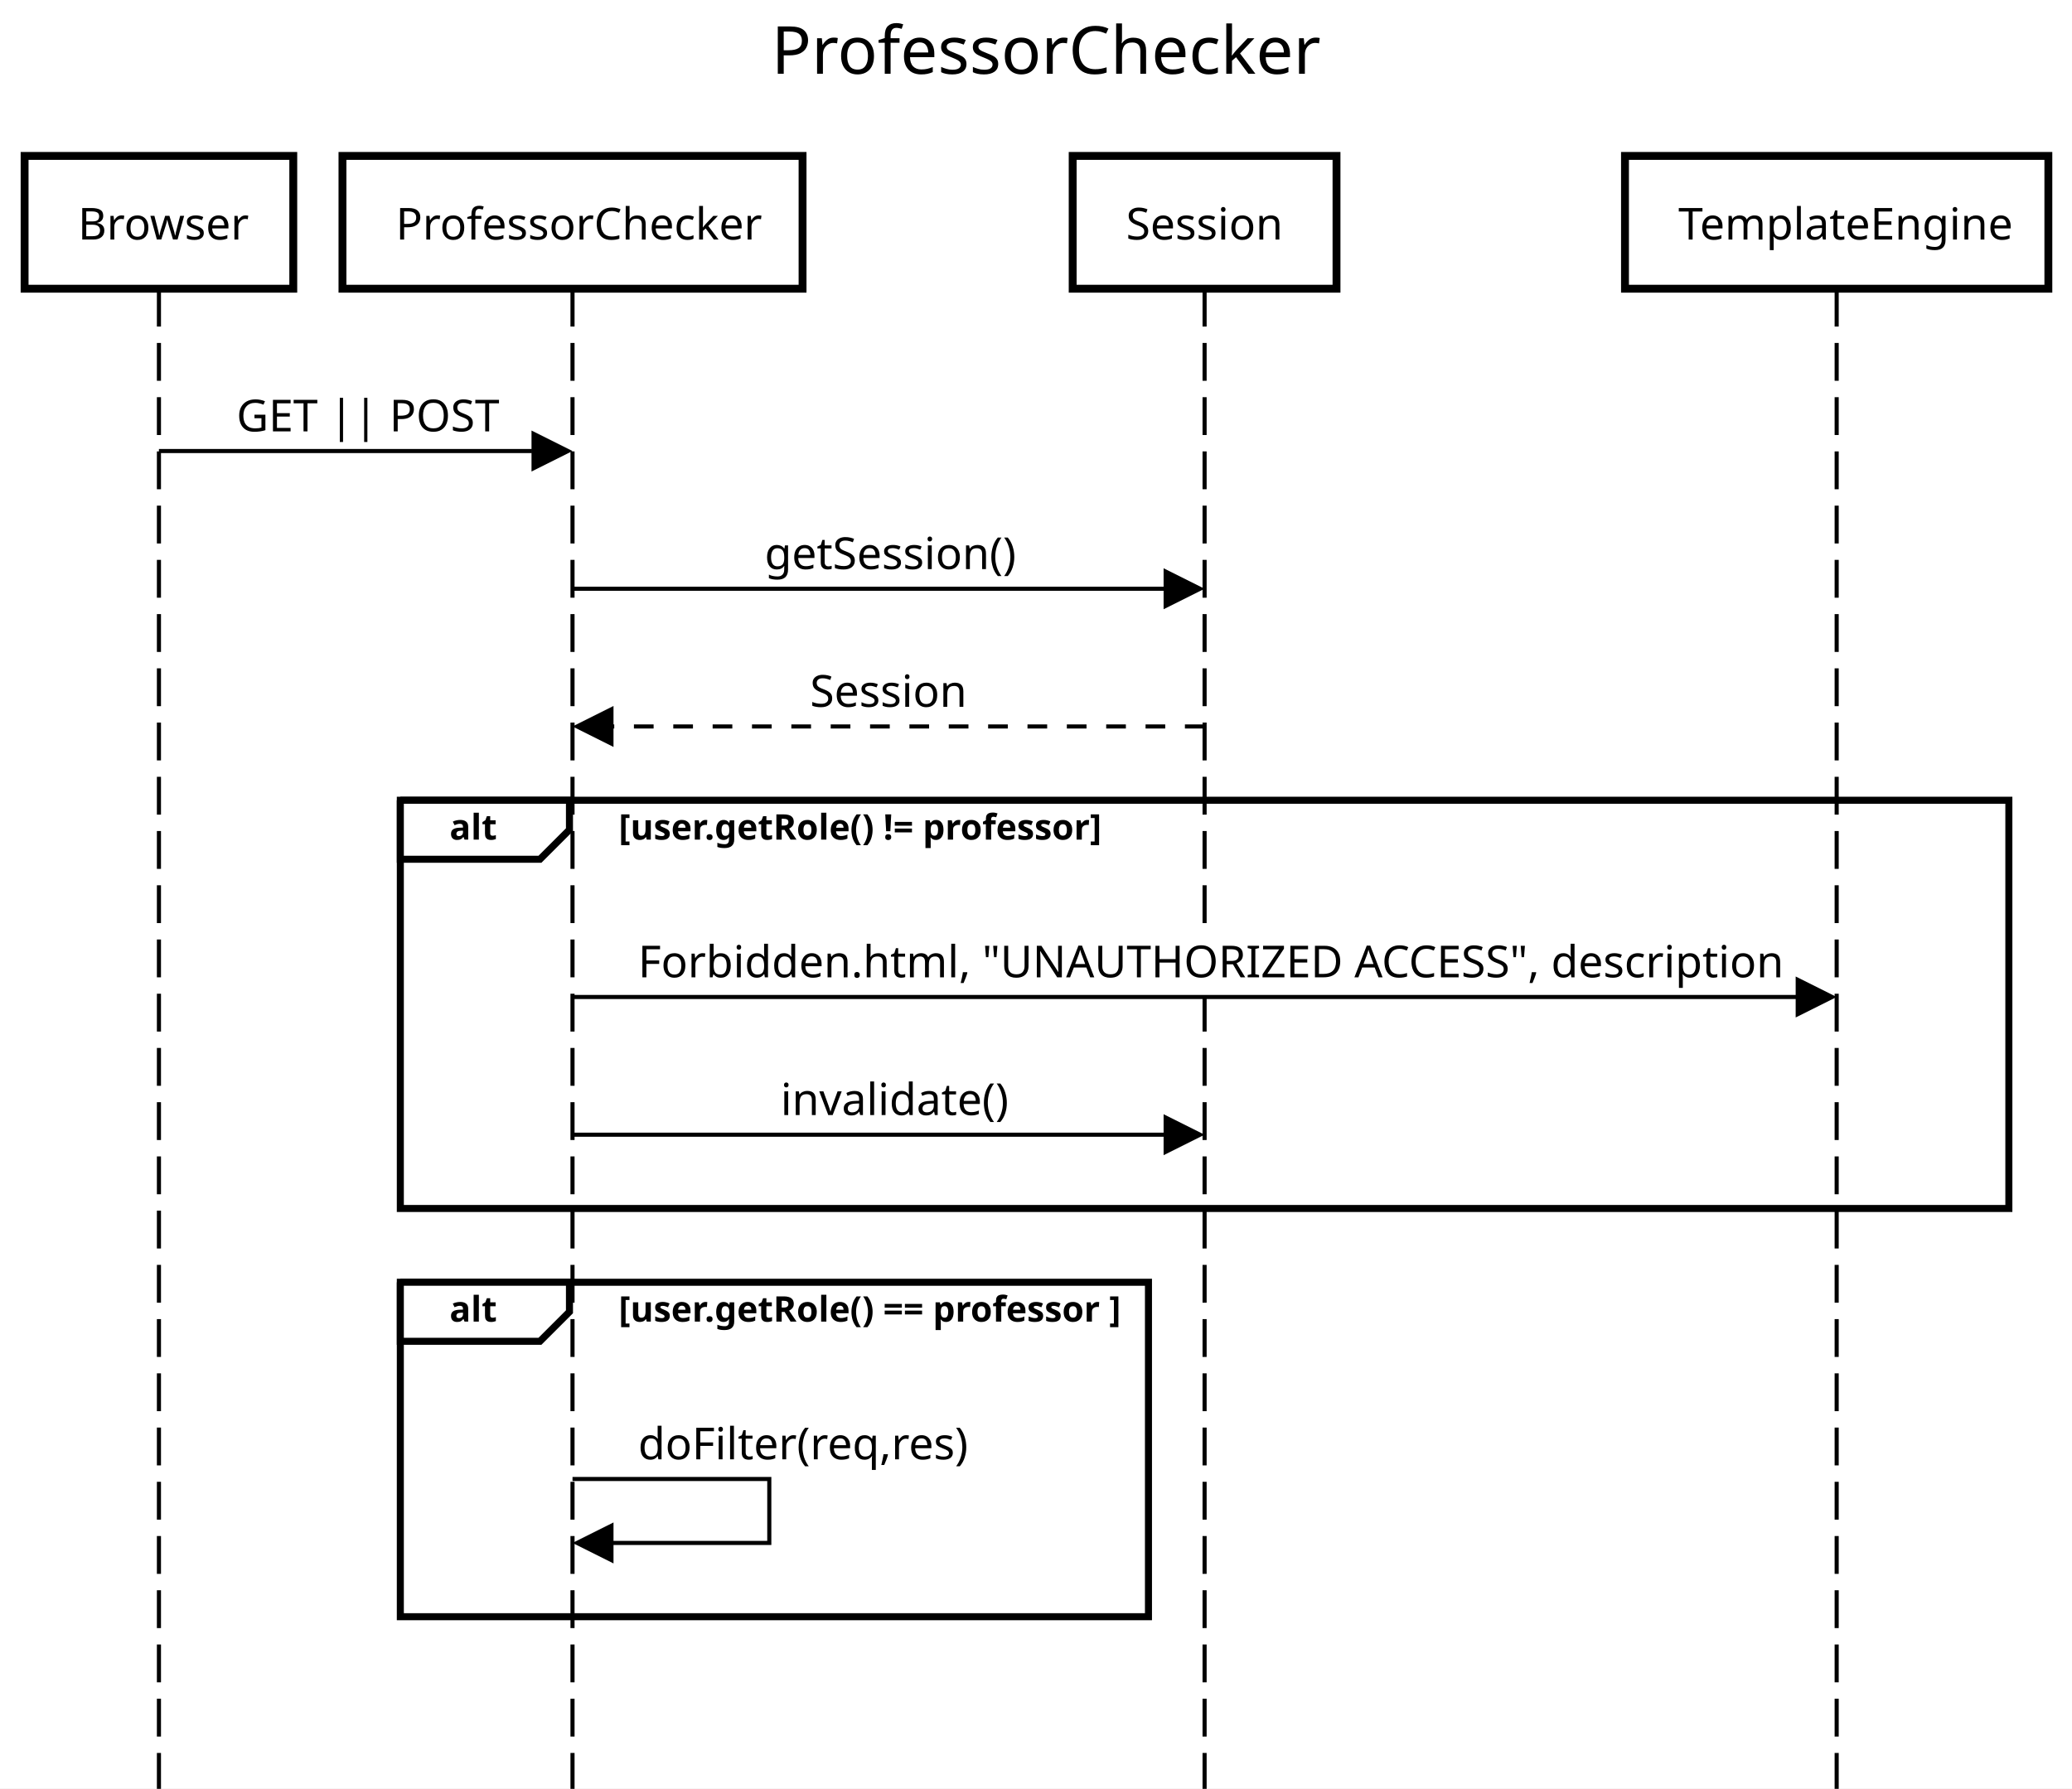
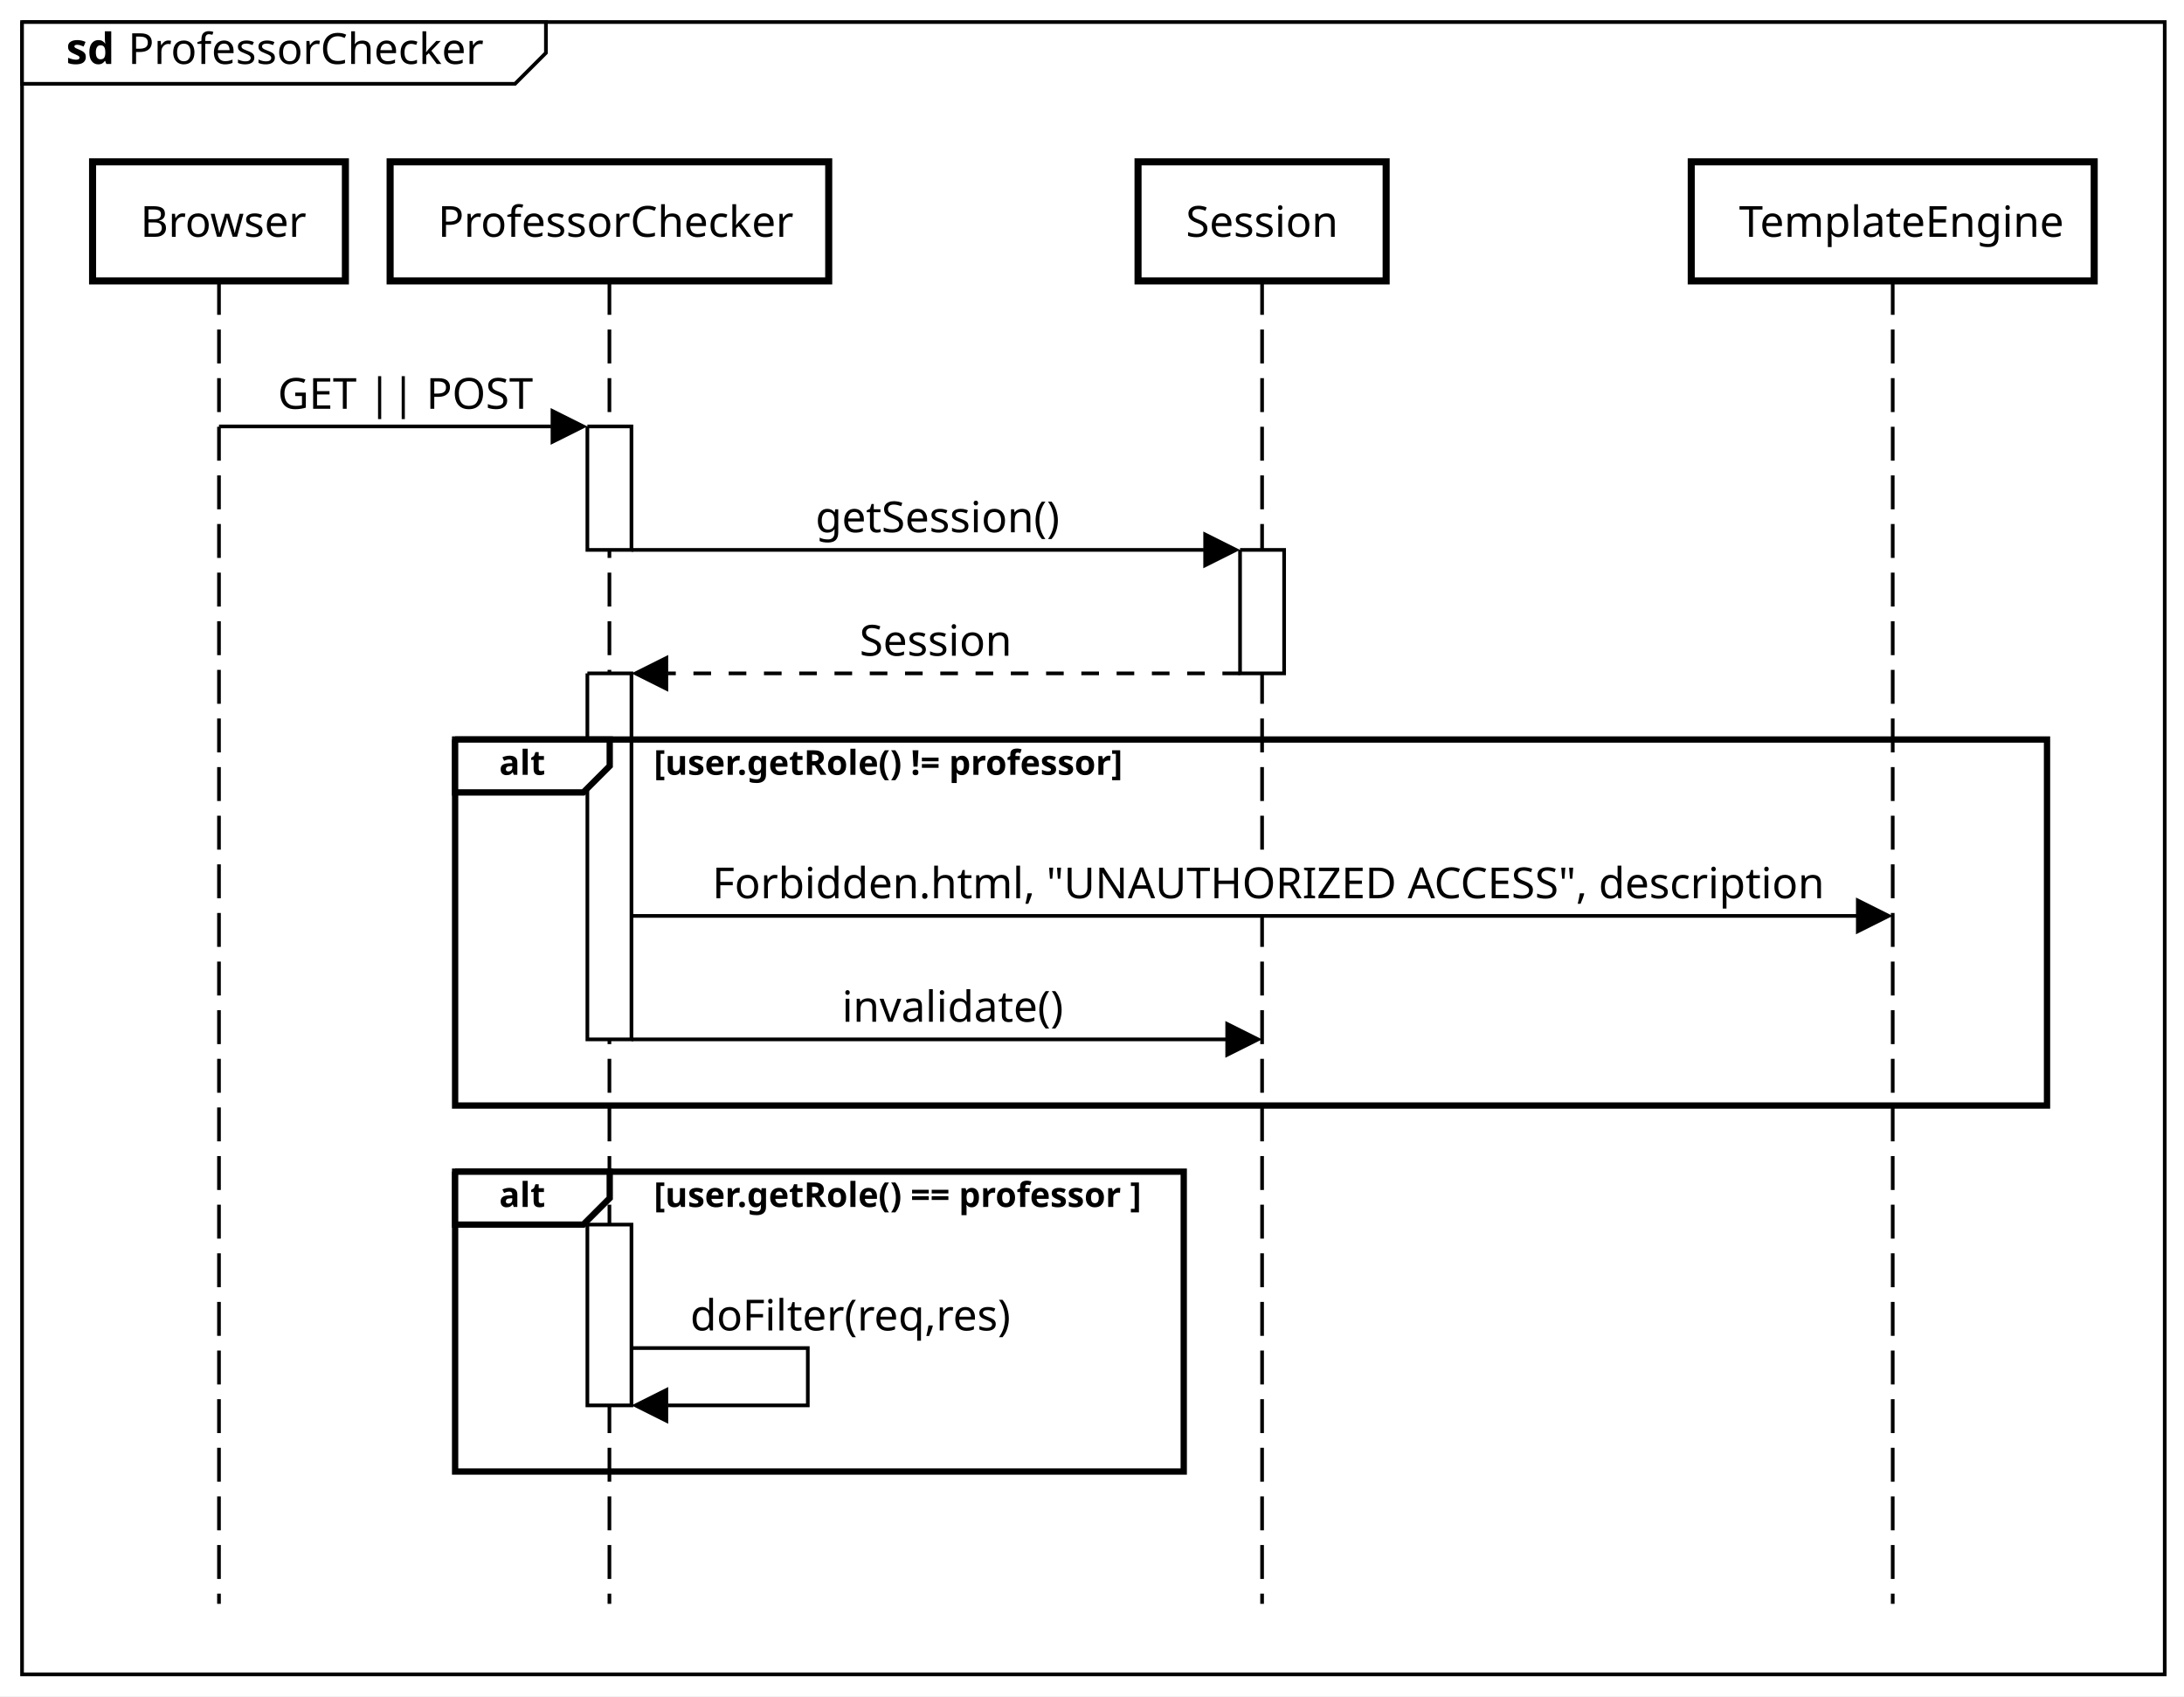
- <svg xmlns="http://www.w3.org/2000/svg" version="1.1" width="688" height="594">
+ <svg xmlns="http://www.w3.org/2000/svg" version="1.1" width="747" height="580">
  <defs />
  <g>
    <g />
    <g />
    <g />
    <g />
    <g />
    <g />
    <g>
-       <rect fill="white" stroke="none" x="0" y="0" width="688" height="594" />
-     </g>
-     <g>
-       <text fill="black" stroke="none" font-family="sans-serif" font-size="16.5pt" font-style="normal" font-weight="normal" text-decoration="normal" x="256.126" y="24.503" text-anchor="start" dominant-baseline="alphabetic" xml:space="preserve">ProfessorChecker</text>
+       <rect fill="white" stroke="none" x="0" y="0" width="747" height="580" />
    </g>
    <g />
    <g>
-       <path fill="none" stroke="black" paint-order="fill stroke markers" d=" M 52.774 95.888 L 52.774 594.111" stroke-miterlimit="10" stroke-width="1.361" stroke-dasharray="12.566,5.445" />
-       <path fill="none" stroke="black" paint-order="fill stroke markers" d=" M 190.1 95.888 L 190.1 594.111" stroke-miterlimit="10" stroke-width="1.361" stroke-dasharray="12.566,5.445" />
-       <path fill="none" stroke="black" paint-order="fill stroke markers" d=" M 399.98 95.888 L 399.98 594.111" stroke-miterlimit="10" stroke-width="1.361" stroke-dasharray="12.566,5.445" />
-       <path fill="none" stroke="black" paint-order="fill stroke markers" d=" M 609.86 95.888 L 609.86 594.111" stroke-miterlimit="10" stroke-width="1.361" stroke-dasharray="12.566,5.445" />
+       <path fill="none" stroke="black" paint-order="fill stroke markers" d=" M 74.901 96.051 L 74.901 548.41" stroke-miterlimit="10" stroke-width="1.257" stroke-dasharray="11.599,5.026" />
+       <path fill="none" stroke="black" paint-order="fill stroke markers" d=" M 208.441 96.051 L 208.441 548.41" stroke-miterlimit="10" stroke-width="1.257" stroke-dasharray="11.599,5.026" />
+       <path fill="none" stroke="black" paint-order="fill stroke markers" d=" M 431.676 96.051 L 431.676 548.41" stroke-miterlimit="10" stroke-width="1.257" stroke-dasharray="11.599,5.026" />
+       <path fill="none" stroke="black" paint-order="fill stroke markers" d=" M 647.372 96.051 L 647.372 548.41" stroke-miterlimit="10" stroke-width="1.257" stroke-dasharray="11.599,5.026" />
    </g>
    <g>
      <path fill="none" stroke="none" />
      <g>
-         <path fill="white" stroke="black" paint-order="fill stroke markers" d=" M 8.168 51.783 L 97.38 51.783 L 97.38 95.888 L 8.168 95.888 L 8.168 51.783 Z" stroke-miterlimit="10" stroke-width="2.614" stroke-dasharray="" />
+         <path fill="white" stroke="black" paint-order="fill stroke markers" d=" M 31.665 55.339 L 118.137 55.339 L 118.137 96.051 L 31.665 96.051 L 31.665 55.339 Z" stroke-miterlimit="10" stroke-width="2.413" stroke-dasharray="" />
      </g>
      <g>
        <g />
-         <text fill="black" stroke="none" font-family="sans-serif" font-size="11pt" font-style="normal" font-weight="normal" text-decoration="normal" x="25.891" y="79.552" text-anchor="start" dominant-baseline="alphabetic" xml:space="preserve">Browser</text>
+         <text fill="black" stroke="none" font-family="sans-serif" font-size="11pt" font-style="normal" font-weight="normal" text-decoration="normal" x="48.025" y="80.972" text-anchor="start" dominant-baseline="alphabetic" xml:space="preserve">Browser</text>
      </g>
      <path fill="none" stroke="none" />
      <g>
-         <path fill="white" stroke="black" paint-order="fill stroke markers" d=" M 113.715 51.783 L 266.486 51.783 L 266.486 95.888 L 113.715 95.888 L 113.715 51.783 Z" stroke-miterlimit="10" stroke-width="2.614" stroke-dasharray="" />
+         <path fill="white" stroke="black" paint-order="fill stroke markers" d=" M 133.434 55.339 L 283.448 55.339 L 283.448 96.051 L 133.434 96.051 L 133.434 55.339 Z" stroke-miterlimit="10" stroke-width="2.413" stroke-dasharray="" />
      </g>
      <g>
        <g />
-         <text fill="black" stroke="none" font-family="sans-serif" font-size="11pt" font-style="normal" font-weight="normal" text-decoration="normal" x="131.439" y="79.552" text-anchor="start" dominant-baseline="alphabetic" xml:space="preserve">ProfessorChecker</text>
+         <text fill="black" stroke="none" font-family="sans-serif" font-size="11pt" font-style="normal" font-weight="normal" text-decoration="normal" x="149.794" y="80.972" text-anchor="start" dominant-baseline="alphabetic" xml:space="preserve">ProfessorChecker</text>
      </g>
      <path fill="none" stroke="none" />
      <g>
-         <path fill="white" stroke="black" paint-order="fill stroke markers" d=" M 356.179 51.783 L 443.781 51.783 L 443.781 95.888 L 356.179 95.888 L 356.179 51.783 Z" stroke-miterlimit="10" stroke-width="2.614" stroke-dasharray="" />
+         <path fill="white" stroke="black" paint-order="fill stroke markers" d=" M 389.245 55.339 L 474.107 55.339 L 474.107 96.051 L 389.245 96.051 L 389.245 55.339 Z" stroke-miterlimit="10" stroke-width="2.413" stroke-dasharray="" />
      </g>
      <g>
        <g />
-         <text fill="black" stroke="none" font-family="sans-serif" font-size="11pt" font-style="normal" font-weight="normal" text-decoration="normal" x="373.903" y="79.552" text-anchor="start" dominant-baseline="alphabetic" xml:space="preserve">Session</text>
+         <text fill="black" stroke="none" font-family="sans-serif" font-size="11pt" font-style="normal" font-weight="normal" text-decoration="normal" x="405.605" y="80.972" text-anchor="start" dominant-baseline="alphabetic" xml:space="preserve">Session</text>
      </g>
      <path fill="none" stroke="none" />
      <g>
-         <path fill="white" stroke="black" paint-order="fill stroke markers" d=" M 539.57 51.783 L 680.15 51.783 L 680.15 95.888 L 539.57 95.888 L 539.57 51.783 Z" stroke-miterlimit="10" stroke-width="2.614" stroke-dasharray="" />
+         <path fill="white" stroke="black" paint-order="fill stroke markers" d=" M 578.459 55.339 L 716.285 55.339 L 716.285 96.051 L 578.459 96.051 L 578.459 55.339 Z" stroke-miterlimit="10" stroke-width="2.413" stroke-dasharray="" />
      </g>
      <g>
        <g />
-         <text fill="black" stroke="none" font-family="sans-serif" font-size="11pt" font-style="normal" font-weight="normal" text-decoration="normal" x="557.294" y="79.552" text-anchor="start" dominant-baseline="alphabetic" xml:space="preserve">TemplateEngine</text>
+         <text fill="black" stroke="none" font-family="sans-serif" font-size="11pt" font-style="normal" font-weight="normal" text-decoration="normal" x="594.819" y="80.972" text-anchor="start" dominant-baseline="alphabetic" xml:space="preserve">TemplateEngine</text>
      </g>
    </g>
    <g>
+       <path fill="white" stroke="black" paint-order="fill stroke markers" d=" M 200.902 145.811 L 215.98 145.811 L 215.98 188.031 L 200.902 188.031 L 200.902 145.811" stroke-miterlimit="10" stroke-width="1.257" stroke-dasharray="" />
+       <path fill="white" stroke="black" paint-order="fill stroke markers" d=" M 424.137 188.031 L 439.215 188.031 L 439.215 230.251 L 424.137 230.251 L 424.137 188.031" stroke-miterlimit="10" stroke-width="1.257" stroke-dasharray="" />
+       <path fill="white" stroke="black" paint-order="fill stroke markers" d=" M 200.902 230.251 L 215.98 230.251 L 215.98 355.404 L 200.902 355.404 L 200.902 230.251" stroke-miterlimit="10" stroke-width="1.257" stroke-dasharray="" />
+       <path fill="white" stroke="black" paint-order="fill stroke markers" d=" M 200.902 418.734 L 215.98 418.734 L 215.98 480.557 L 200.902 480.557 L 200.902 418.734" stroke-miterlimit="10" stroke-width="1.257" stroke-dasharray="" />
+       <g>
+         <g />
+         <g />
+         <path fill="none" stroke="black" paint-order="fill stroke markers" d=" M 7.539 7.539 L 740.411 7.539 L 740.411 572.536 L 7.539 572.536 L 7.539 7.539 Z" stroke-miterlimit="10" stroke-width="1.257" stroke-dasharray="" />
+         <path fill="white" stroke="black" paint-order="fill stroke markers" d=" M 7.539 7.539 L 7.539 28.649 L 176.165 28.649 L 186.72 18.094 L 186.72 7.539 L 7.539 7.539" stroke-miterlimit="10" stroke-width="1.257" stroke-dasharray="" />
+         <text fill="black" stroke="none" font-family="sans-serif" font-size="11pt" font-style="normal" font-weight="bold" text-decoration="normal" x="22.618" y="21.864" text-anchor="start" dominant-baseline="alphabetic" xml:space="preserve">sd</text>
+         <text fill="black" stroke="none" font-family="sans-serif" font-size="11pt" font-style="normal" font-weight="normal" text-decoration="normal" x="43.794" y="21.864" text-anchor="start" dominant-baseline="alphabetic" xml:space="preserve">ProfessorChecker</text>
+       </g>
      <g>
        <g>
-           <rect fill="white" stroke="none" x="76.081" y="128.558" width="90.713" height="21.236" />
+           <rect fill="white" stroke="none" x="92.744" y="126.208" width="90.314" height="19.602" />
        </g>
-         <text fill="black" stroke="none" font-family="sans-serif" font-size="11pt" font-style="normal" font-weight="normal" text-decoration="normal" x="78.531" y="143.26" text-anchor="start" dominant-baseline="alphabetic" xml:space="preserve">GET || POST</text>
+         <text fill="black" stroke="none" font-family="sans-serif" font-size="11pt" font-style="normal" font-weight="normal" text-decoration="normal" x="95.006" y="139.779" text-anchor="start" dominant-baseline="alphabetic" xml:space="preserve">GET || POST</text>
      </g>
      <g>
-         <path fill="none" stroke="black" paint-order="fill stroke markers" d=" M 52.774 149.794 L 176.651 149.794" stroke-miterlimit="10" stroke-width="1.361" stroke-dasharray="" />
-         <g transform="translate(190.1005,149.7938) translate(-190.1005,-149.7938)">
-           <path fill="black" stroke="none" paint-order="stroke fill markers" d=" M 176.488 142.987 L 190.1 149.794 L 176.488 156.6 Z" />
+         <path fill="none" stroke="black" paint-order="fill stroke markers" d=" M 74.901 145.811 L 188.487 145.811" stroke-miterlimit="10" stroke-width="1.257" stroke-dasharray="" />
+         <g transform="translate(200.9016,145.8105) translate(-200.9016,-145.8105)">
+           <path fill="black" stroke="none" paint-order="stroke fill markers" d=" M 188.336 139.528 L 200.902 145.811 L 188.336 152.093 Z" />
        </g>
      </g>
      <g>
        <g>
-           <rect fill="white" stroke="none" x="251.441" y="174.297" width="87.198" height="21.236" />
+           <rect fill="white" stroke="none" x="276.658" y="168.429" width="86.8" height="19.602" />
        </g>
-         <text fill="black" stroke="none" font-family="sans-serif" font-size="11pt" font-style="normal" font-weight="normal" text-decoration="normal" x="253.891" y="188.998" text-anchor="start" dominant-baseline="alphabetic" xml:space="preserve">getSession()</text>
+         <text fill="black" stroke="none" font-family="sans-serif" font-size="11pt" font-style="normal" font-weight="normal" text-decoration="normal" x="278.92" y="181.999" text-anchor="start" dominant-baseline="alphabetic" xml:space="preserve">getSession()</text>
      </g>
      <g>
-         <path fill="none" stroke="black" paint-order="fill stroke markers" d=" M 190.1 195.532 L 386.531 195.532" stroke-miterlimit="10" stroke-width="1.361" stroke-dasharray="" />
-         <g transform="translate(399.9802,195.5324) translate(-399.9802,-195.5324)">
-           <path fill="black" stroke="none" paint-order="stroke fill markers" d=" M 386.368 188.726 L 399.98 195.532 L 386.368 202.339 Z" />
+         <path fill="none" stroke="black" paint-order="fill stroke markers" d=" M 215.98 188.031 L 411.722 188.031" stroke-miterlimit="10" stroke-width="1.257" stroke-dasharray="" />
+         <g transform="translate(424.1367,188.0308) translate(-424.1367,-188.0308)">
+           <path fill="black" stroke="none" paint-order="stroke fill markers" d=" M 411.571 181.748 L 424.137 188.031 L 411.571 194.314 Z" />
        </g>
      </g>
      <g>
        <g>
-           <rect fill="white" stroke="none" x="266.513" y="220.035" width="57.055" height="21.236" />
+           <rect fill="white" stroke="none" x="291.726" y="210.649" width="56.665" height="19.602" />
        </g>
-         <text fill="black" stroke="none" font-family="sans-serif" font-size="11pt" font-style="normal" font-weight="normal" text-decoration="normal" x="268.963" y="234.737" text-anchor="start" dominant-baseline="alphabetic" xml:space="preserve">Session</text>
+         <text fill="black" stroke="none" font-family="sans-serif" font-size="11pt" font-style="normal" font-weight="normal" text-decoration="normal" x="293.988" y="224.22" text-anchor="start" dominant-baseline="alphabetic" xml:space="preserve">Session</text>
      </g>
      <g>
-         <path fill="none" stroke="black" paint-order="fill stroke markers" d=" M 399.98 241.271 L 203.55 241.271" stroke-miterlimit="10" stroke-width="1.361" stroke-dasharray="6.534" />
-         <g transform="translate(190.1005,241.271) translate(-190.1005,-241.271)">
-           <path fill="black" stroke="none" paint-order="stroke fill markers" d=" M 203.713 234.465 L 190.1 241.271 L 203.713 248.077 Z" />
+         <path fill="none" stroke="black" paint-order="fill stroke markers" d=" M 424.137 230.251 L 228.395 230.251" stroke-miterlimit="10" stroke-width="1.257" stroke-dasharray="6.031" />
+         <g transform="translate(215.9802,230.251) translate(-215.9802,-230.251)">
+           <path fill="black" stroke="none" paint-order="stroke fill markers" d=" M 228.546 223.968 L 215.98 230.251 L 228.546 236.534 Z" />
        </g>
      </g>
      <g>
        <g>
-           <rect fill="white" stroke="none" x="209.43" y="309.879" width="381.099" height="21.236" />
+           <rect fill="white" stroke="none" x="241.363" y="293.581" width="380.627" height="19.602" />
        </g>
-         <text fill="black" stroke="none" font-family="sans-serif" font-size="11pt" font-style="normal" font-weight="normal" text-decoration="normal" x="211.881" y="324.58" text-anchor="start" dominant-baseline="alphabetic" xml:space="preserve">Forbidden.html, "UNAUTHORIZED ACCESS", description</text>
+         <text fill="black" stroke="none" font-family="sans-serif" font-size="11pt" font-style="normal" font-weight="normal" text-decoration="normal" x="243.624" y="307.152" text-anchor="start" dominant-baseline="alphabetic" xml:space="preserve">Forbidden.html, "UNAUTHORIZED ACCESS", description</text>
      </g>
      <g>
-         <path fill="none" stroke="black" paint-order="fill stroke markers" d=" M 190.1 331.115 L 596.411 331.115" stroke-miterlimit="10" stroke-width="1.361" stroke-dasharray="" />
-         <g transform="translate(609.8599,331.1146) translate(-609.8599,-331.1146)">
-           <path fill="black" stroke="none" paint-order="stroke fill markers" d=" M 596.247 324.308 L 609.86 331.115 L 596.247 337.921 Z" />
+         <path fill="none" stroke="black" paint-order="fill stroke markers" d=" M 215.98 313.184 L 634.957 313.184" stroke-miterlimit="10" stroke-width="1.257" stroke-dasharray="" />
+         <g transform="translate(647.3718,313.1835) translate(-647.3718,-313.1835)">
+           <path fill="black" stroke="none" paint-order="stroke fill markers" d=" M 634.806 306.901 L 647.372 313.184 L 634.806 319.466 Z" />
        </g>
      </g>
      <g>
        <g>
-           <rect fill="white" stroke="none" x="256.738" y="355.617" width="76.604" height="21.236" />
+           <rect fill="white" stroke="none" x="285.724" y="335.802" width="76.209" height="19.602" />
        </g>
-         <text fill="black" stroke="none" font-family="sans-serif" font-size="11pt" font-style="normal" font-weight="normal" text-decoration="normal" x="259.189" y="370.319" text-anchor="start" dominant-baseline="alphabetic" xml:space="preserve">invalidate()</text>
+         <text fill="black" stroke="none" font-family="sans-serif" font-size="11pt" font-style="normal" font-weight="normal" text-decoration="normal" x="287.985" y="349.372" text-anchor="start" dominant-baseline="alphabetic" xml:space="preserve">invalidate()</text>
      </g>
      <g>
-         <path fill="none" stroke="black" paint-order="fill stroke markers" d=" M 190.1 376.853 L 386.531 376.853" stroke-miterlimit="10" stroke-width="1.361" stroke-dasharray="" />
-         <g transform="translate(399.9802,376.8531) translate(-399.9802,-376.8531)">
-           <path fill="black" stroke="none" paint-order="stroke fill markers" d=" M 386.368 370.047 L 399.98 376.853 L 386.368 383.659 Z" />
+         <path fill="none" stroke="black" paint-order="fill stroke markers" d=" M 215.98 355.404 L 419.261 355.404" stroke-miterlimit="10" stroke-width="1.257" stroke-dasharray="" />
+         <g transform="translate(431.676,355.4038) translate(-431.676,-355.4038)">
+           <path fill="black" stroke="none" paint-order="stroke fill markers" d=" M 419.11 349.121 L 431.676 355.404 L 419.11 361.687 Z" />
        </g>
      </g>
      <g>
        <g>
-           <rect fill="white" stroke="none" x="209.43" y="469.964" width="166.196" height="21.236" />
+           <rect fill="white" stroke="none" x="233.823" y="441.352" width="165.778" height="19.602" />
        </g>
-         <text fill="black" stroke="none" font-family="sans-serif" font-size="11pt" font-style="normal" font-weight="normal" text-decoration="normal" x="211.881" y="484.665" text-anchor="start" dominant-baseline="alphabetic" xml:space="preserve">doFilter(req,res)              </text>
+         <text fill="black" stroke="none" font-family="sans-serif" font-size="11pt" font-style="normal" font-weight="normal" text-decoration="normal" x="236.085" y="454.923" text-anchor="start" dominant-baseline="alphabetic" xml:space="preserve">doFilter(req,res)              </text>
      </g>
      <g>
-         <path fill="none" stroke="black" paint-order="fill stroke markers" d=" M 190.1 491.2 L 255.441 491.2 L 255.441 512.435 L 203.55 512.435" stroke-miterlimit="10" stroke-width="1.361" stroke-dasharray="" />
-         <g transform="translate(190.1005,512.4353) translate(-190.1005,-512.4353)">
-           <path fill="black" stroke="none" paint-order="stroke fill markers" d=" M 203.713 505.629 L 190.1 512.435 L 203.713 519.242 Z" />
+         <path fill="none" stroke="black" paint-order="fill stroke markers" d=" M 215.98 460.954 L 276.295 460.954 L 276.295 480.557 L 228.395 480.557" stroke-miterlimit="10" stroke-width="1.257" stroke-dasharray="" />
+         <g transform="translate(215.9802,480.5566) translate(-215.9802,-480.5566)">
+           <path fill="black" stroke="none" paint-order="stroke fill markers" d=" M 228.546 474.274 L 215.98 480.557 L 228.546 486.839 Z" />
        </g>
      </g>
      <g>
        <g />
-         <path fill="none" stroke="black" paint-order="fill stroke markers" d=" M 132.927 265.774 L 667.033 265.774 L 667.033 401.356 L 132.927 401.356 L 132.927 265.774 Z" stroke-miterlimit="10" stroke-width="2.334" stroke-dasharray="" />
-         <path fill="white" stroke="black" paint-order="fill stroke markers" d=" M 132.927 265.774 L 132.927 285.376 L 179.286 285.376 L 189.088 275.575 L 189.088 265.774 L 132.927 265.774" stroke-miterlimit="10" stroke-width="2.334" stroke-dasharray="" />
-         <text fill="black" stroke="none" font-family="sans-serif" font-size="8.8pt" font-style="normal" font-weight="bold" text-decoration="normal" x="149.262" y="278.842" text-anchor="start" dominant-baseline="alphabetic" xml:space="preserve">alt</text>
-         <text fill="black" stroke="none" font-family="sans-serif" font-size="8.8pt" font-style="normal" font-weight="bold" text-decoration="normal" x="205.423" y="278.842" text-anchor="start" dominant-baseline="alphabetic" xml:space="preserve">[user.getRole() != professor]</text>
+         <path fill="none" stroke="black" paint-order="fill stroke markers" d=" M 155.666 252.869 L 700.147 252.869 L 700.147 378.022 L 155.666 378.022 L 155.666 252.869 Z" stroke-miterlimit="10" stroke-width="2.154" stroke-dasharray="" />
+         <path fill="white" stroke="black" paint-order="fill stroke markers" d=" M 155.666 252.869 L 155.666 270.963 L 199.499 270.963 L 208.546 261.916 L 208.546 252.869 L 155.666 252.869" stroke-miterlimit="10" stroke-width="2.154" stroke-dasharray="" />
+         <text fill="black" stroke="none" font-family="sans-serif" font-size="8.8pt" font-style="normal" font-weight="bold" text-decoration="normal" x="170.744" y="264.932" text-anchor="start" dominant-baseline="alphabetic" xml:space="preserve">alt</text>
+         <text fill="black" stroke="none" font-family="sans-serif" font-size="8.8pt" font-style="normal" font-weight="bold" text-decoration="normal" x="223.624" y="264.932" text-anchor="start" dominant-baseline="alphabetic" xml:space="preserve">[user.getRole() != professor]</text>
      </g>
      <g>
        <g />
-         <path fill="none" stroke="black" paint-order="fill stroke markers" d=" M 132.927 425.859 L 381.344 425.859 L 381.344 536.938 L 132.927 536.938 L 132.927 425.859 Z" stroke-miterlimit="10" stroke-width="2.334" stroke-dasharray="" />
-         <path fill="white" stroke="black" paint-order="fill stroke markers" d=" M 132.927 425.859 L 132.927 445.461 L 179.286 445.461 L 189.088 435.66 L 189.088 425.859 L 132.927 425.859" stroke-miterlimit="10" stroke-width="2.334" stroke-dasharray="" />
-         <text fill="black" stroke="none" font-family="sans-serif" font-size="8.8pt" font-style="normal" font-weight="bold" text-decoration="normal" x="149.262" y="438.927" text-anchor="start" dominant-baseline="alphabetic" xml:space="preserve">alt</text>
-         <text fill="black" stroke="none" font-family="sans-serif" font-size="8.8pt" font-style="normal" font-weight="bold" text-decoration="normal" x="205.423" y="438.927" text-anchor="start" dominant-baseline="alphabetic" xml:space="preserve">[user.getRole() == professor ]</text>
+         <path fill="none" stroke="black" paint-order="fill stroke markers" d=" M 155.666 400.64 L 404.879 400.64 L 404.879 503.175 L 155.666 503.175 L 155.666 400.64 Z" stroke-miterlimit="10" stroke-width="2.154" stroke-dasharray="" />
+         <path fill="white" stroke="black" paint-order="fill stroke markers" d=" M 155.666 400.64 L 155.666 418.734 L 199.499 418.734 L 208.546 409.687 L 208.546 400.64 L 155.666 400.64" stroke-miterlimit="10" stroke-width="2.154" stroke-dasharray="" />
+         <text fill="black" stroke="none" font-family="sans-serif" font-size="8.8pt" font-style="normal" font-weight="bold" text-decoration="normal" x="170.744" y="412.703" text-anchor="start" dominant-baseline="alphabetic" xml:space="preserve">alt</text>
+         <text fill="black" stroke="none" font-family="sans-serif" font-size="8.8pt" font-style="normal" font-weight="bold" text-decoration="normal" x="223.624" y="412.703" text-anchor="start" dominant-baseline="alphabetic" xml:space="preserve">[user.getRole() == professor ]</text>
      </g>
    </g>
    <g />
    <g />
    <g />
    <g />
  </g>
</svg>
